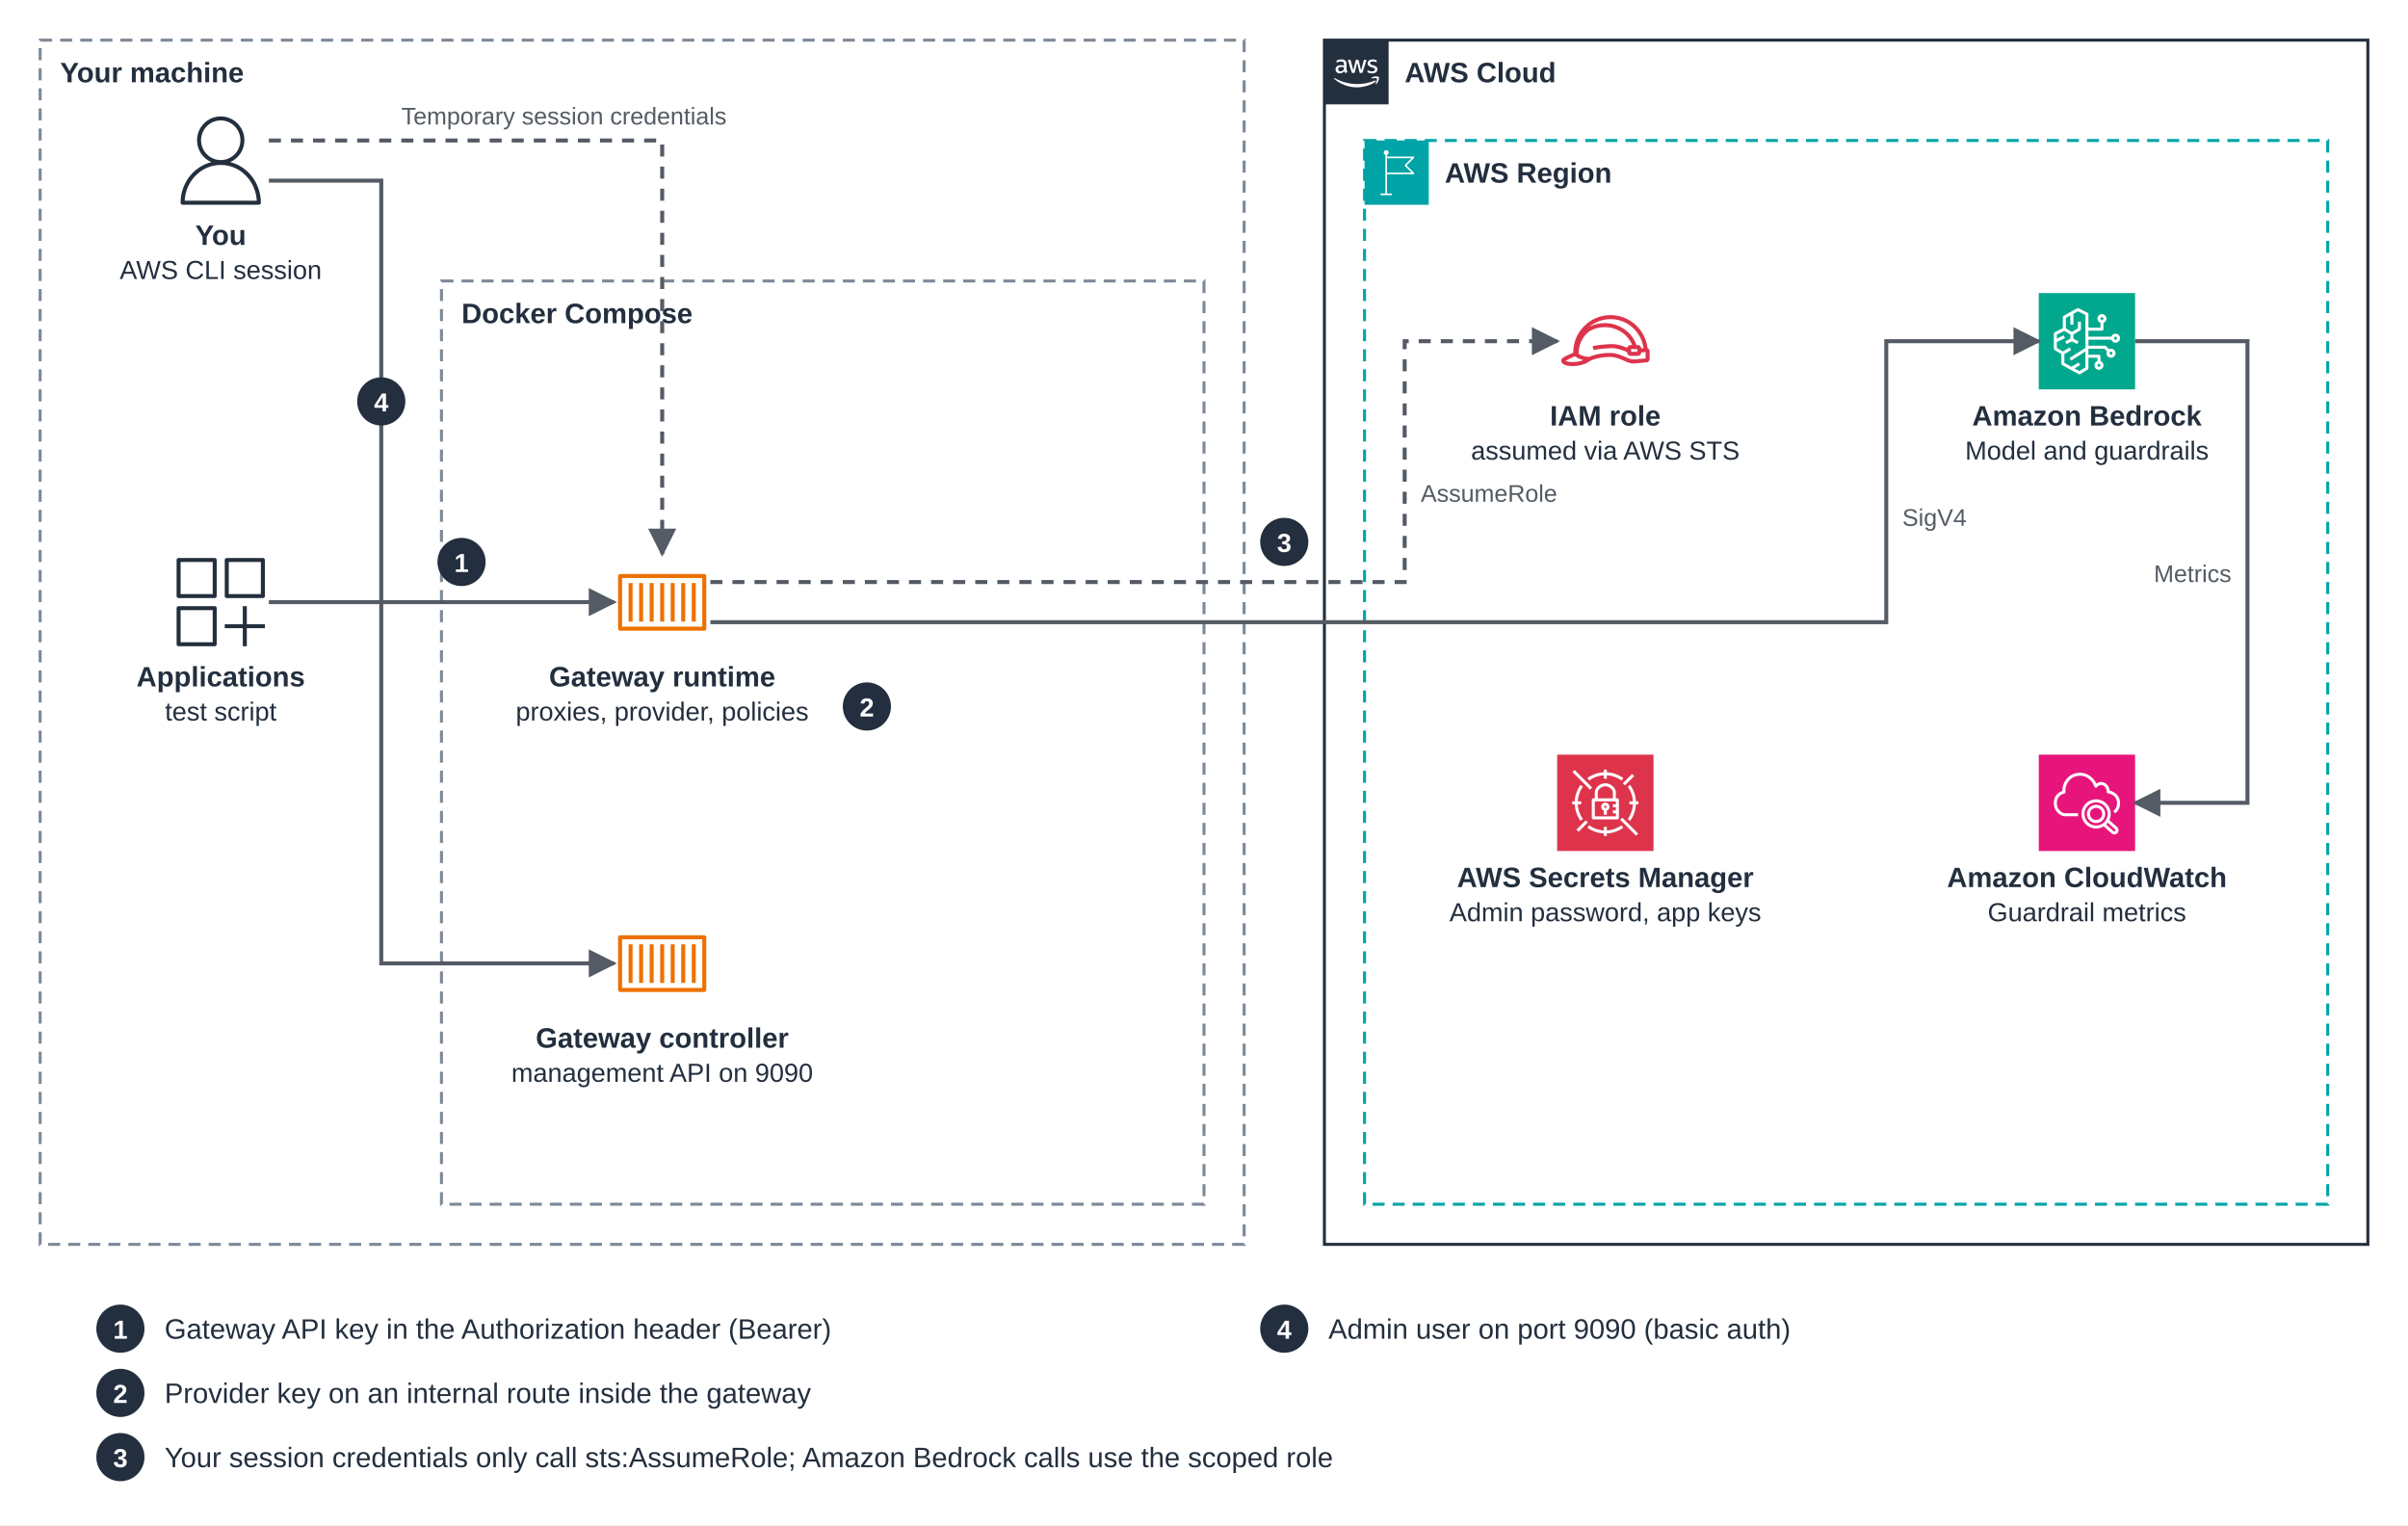
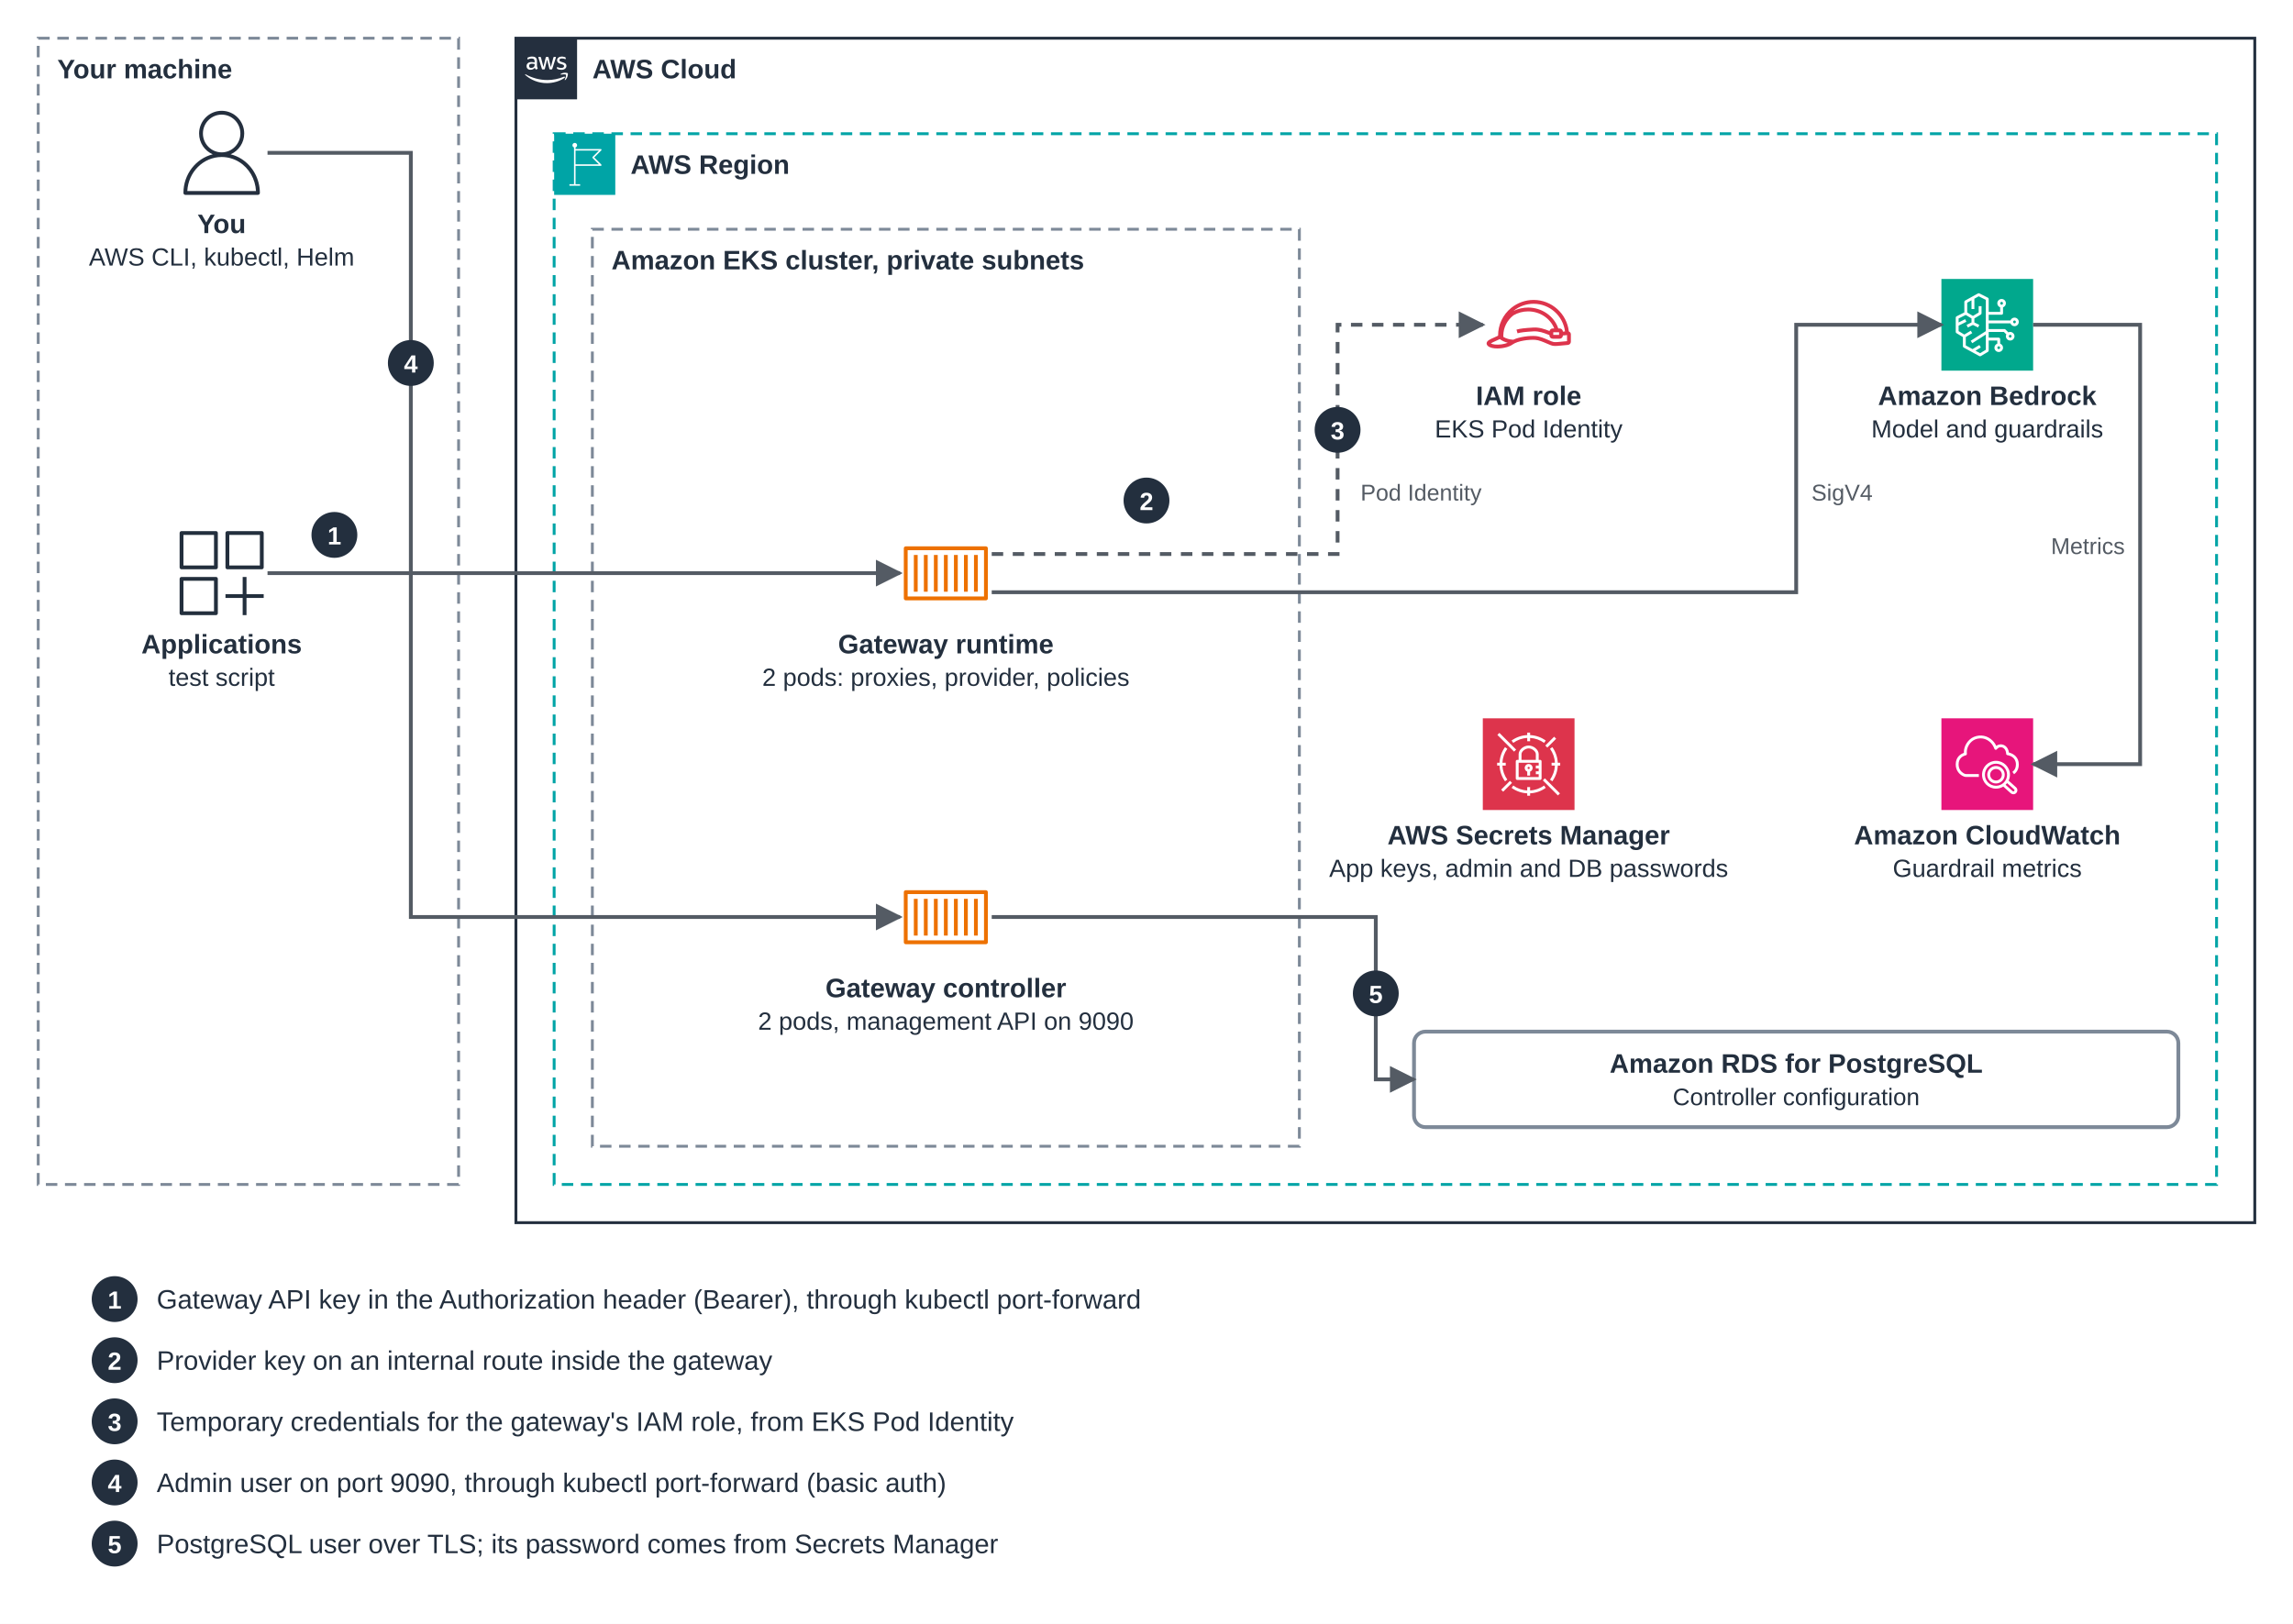
- <svg xmlns="http://www.w3.org/2000/svg" width="1200" height="760" viewBox="0 0 1200 760">
-   <rect width="1200" height="760" fill="#FFFFFF" />
+ <svg xmlns="http://www.w3.org/2000/svg" width="1200" height="850" viewBox="0 0 1200 850">
+   <rect width="1200" height="850" fill="#FFFFFF" />
  <defs>
    <marker id="ah" viewBox="0 0 10 10" refX="9" refY="5" markerWidth="7" markerHeight="7" orient="auto-start-reverse">
      <path d="M0 0L10 5L0 10z" fill="#545B64" />
    </marker>
  </defs>
-   <rect x="20" y="20" width="600" height="600" fill="none" stroke="#7D8998" stroke-width="1.5" stroke-dasharray="6 4" />
+   <rect x="20" y="20" width="220" height="600" fill="none" stroke="#7D8998" stroke-width="1.5" stroke-dasharray="6 4" />
  <text x="30" y="41" font-size="14" font-weight="bold" text-anchor="start" fill="#232F3E" font-family="'Amazon Ember', Arial, Helvetica, sans-serif">Your machine</text>
-   <svg x="86.0" y="56.0" width="48" height="48" viewBox="0 0 48 48">
+   <svg x="92" y="56" width="48" height="48" viewBox="0 0 48 48">
    <path fill="#242f3e" fill-rule="evenodd" d="M6.025 44c.499-9.915 8.37-17.822 17.975-17.822 3.248 0 6.43.914 9.205 2.644 5.149 3.211 8.448 8.961 8.769 15.178zm8.167-30.122c0-5.446 4.4-9.878 9.809-9.878 5.407 0 9.806 4.432 9.806 9.878 0 5.447-4.399 9.879-9.806 9.879-5.409 0-9.809-4.432-9.809-9.879m20.071 13.247a19.4 19.4 0 0 0-5.565-2.354 11.89 11.89 0 0 0 7.109-10.893C35.807 7.329 30.51 2 24.001 2c-6.512 0-11.809 5.329-11.809 11.878 0 4.877 2.938 9.072 7.125 10.9C10.545 26.981 4 35.2 4 45a1 1 0 0 0 1 1h38a1 1 0 0 0 1-1c0-7.281-3.731-14.13-9.737-17.875" />
  </svg>
-   <text x="110" y="122.0" font-size="14" font-weight="bold" text-anchor="middle" fill="#232F3E" font-family="'Amazon Ember', Arial, Helvetica, sans-serif">You</text>
-   <text x="110" y="139.0" font-size="13" font-weight="normal" text-anchor="middle" fill="#232F3E" font-family="'Amazon Ember', Arial, Helvetica, sans-serif">AWS CLI session</text>
-   <svg x="86.0" y="276.0" width="48" height="48" viewBox="0 0 48 48">
+   <text x="116" y="122" font-size="14" font-weight="bold" text-anchor="middle" fill="#232F3E" font-family="'Amazon Ember', Arial, Helvetica, sans-serif">You</text>
+   <text x="116" y="139" font-size="13" font-weight="normal" text-anchor="middle" fill="#232F3E" font-family="'Amazon Ember', Arial, Helvetica, sans-serif">AWS CLI, kubectl, Helm</text>
+   <svg x="92" y="276" width="48" height="48" viewBox="0 0 48 48">
    <path fill="#232f3d" fill-rule="evenodd" d="M37 35h9v2h-9v9h-2v-9h-9v-2h9v-9h2zM4 44h16V28H4zm17-18H3a1 1 0 0 0-1 1v18a1 1 0 0 0 1 1h18a1 1 0 0 0 1-1V27a1 1 0 0 0-1-1m7-6h16V4H28zM45 2H27a1 1 0 0 0-1 1v18a1 1 0 0 0 1 1h18a1 1 0 0 0 1-1V3a1 1 0 0 0-1-1M4 20h16V4H4zM21 2H3a1 1 0 0 0-1 1v18a1 1 0 0 0 1 1h18a1 1 0 0 0 1-1V3a1 1 0 0 0-1-1" />
  </svg>
-   <text x="110" y="342.0" font-size="14" font-weight="bold" text-anchor="middle" fill="#232F3E" font-family="'Amazon Ember', Arial, Helvetica, sans-serif">Applications</text>
-   <text x="110" y="359.0" font-size="13" font-weight="normal" text-anchor="middle" fill="#232F3E" font-family="'Amazon Ember', Arial, Helvetica, sans-serif">test script</text>
-   <rect x="220" y="140" width="380" height="460" fill="none" stroke="#7D8998" stroke-width="1.5" stroke-dasharray="6 4" />
-   <text x="230" y="161" font-size="14" font-weight="bold" text-anchor="start" fill="#232F3E" font-family="'Amazon Ember', Arial, Helvetica, sans-serif">Docker Compose</text>
-   <svg x="306.0" y="276.0" width="48" height="48" viewBox="0 0 48 48">
-     <path fill="#ed7100" fill-rule="evenodd" d="M38.725 33.735h2V14.497h-2zm-5.246 0h2V14.497h-2zm-5.247 0h2V14.497h-2zm-5.246 0h2V14.497h-2zm-5.247 0h2V14.497h-2zm-5.246 0h2V14.497h-2zm-5.247 0h2V14.497h-2zm-3.247 2.497h39.973V12H3.999zM44.972 10H3a1 1 0 0 0-1 1v26.233a1 1 0 0 0 1 1h41.972a1 1 0 0 0 1-1V11a1 1 0 0 0-1-1" />
-   </svg>
-   <text x="330" y="342.0" font-size="14" font-weight="bold" text-anchor="middle" fill="#232F3E" font-family="'Amazon Ember', Arial, Helvetica, sans-serif">Gateway runtime</text>
-   <text x="330" y="359.0" font-size="13" font-weight="normal" text-anchor="middle" fill="#232F3E" font-family="'Amazon Ember', Arial, Helvetica, sans-serif">proxies, provider, policies</text>
-   <svg x="306.0" y="456.0" width="48" height="48" viewBox="0 0 48 48">
-     <path fill="#ed7100" fill-rule="evenodd" d="M38.725 33.735h2V14.497h-2zm-5.246 0h2V14.497h-2zm-5.247 0h2V14.497h-2zm-5.246 0h2V14.497h-2zm-5.247 0h2V14.497h-2zm-5.246 0h2V14.497h-2zm-5.247 0h2V14.497h-2zm-3.247 2.497h39.973V12H3.999zM44.972 10H3a1 1 0 0 0-1 1v26.233a1 1 0 0 0 1 1h41.972a1 1 0 0 0 1-1V11a1 1 0 0 0-1-1" />
-   </svg>
-   <text x="330" y="522.0" font-size="14" font-weight="bold" text-anchor="middle" fill="#232F3E" font-family="'Amazon Ember', Arial, Helvetica, sans-serif">Gateway controller</text>
-   <text x="330" y="539.0" font-size="13" font-weight="normal" text-anchor="middle" fill="#232F3E" font-family="'Amazon Ember', Arial, Helvetica, sans-serif">management API on 9090</text>
-   <rect x="660" y="20" width="520" height="600" fill="none" stroke="#232F3E" stroke-width="1.5" />
-   <svg x="660.0" y="20.0" width="32" height="32" viewBox="0 0 40 40">
+   <text x="116" y="342" font-size="14" font-weight="bold" text-anchor="middle" fill="#232F3E" font-family="'Amazon Ember', Arial, Helvetica, sans-serif">Applications</text>
+   <text x="116" y="359" font-size="13" font-weight="normal" text-anchor="middle" fill="#232F3E" font-family="'Amazon Ember', Arial, Helvetica, sans-serif">test script</text>
+   <rect x="270" y="20" width="910" height="620" fill="none" stroke="#232F3E" stroke-width="1.5" />
+   <svg x="270" y="20" width="32" height="32" viewBox="0 0 40 40">
    <g fill="none" fill-rule="evenodd">
      <path fill="#242f3e" d="M0 0h40v40H0z" />
      <path fill="#fff" d="M32.698 23.9c.361.47-.4 2.4-.74 3.264-.105.262.117.365.35.168 1.512-1.284 1.904-3.975 1.593-4.363-.307-.386-2.95-.717-4.563.432-.249.177-.206.42.07.389.907-.112 2.93-.357 3.29.11m-.842 2.01c.518-.378.074-.941-.454-.72-3.513 1.464-7.327 2.173-10.8 2.173-5.143 0-10.127-1.39-14.156-3.695-.352-.202-.613.155-.319.414 3.733 3.316 8.67 5.309 14.147 5.309 3.91 0 8.451-1.208 11.582-3.481m-2.144-5.215a6.6 6.6 0 0 1-1.459-.161q-.714-.163-1.093-.373-.233-.128-.29-.258a.7.7 0 0 1-.059-.26v-.47q0-.29.216-.292.083.002.173.033.091.034.241.098.48.21 1.044.324.564.113 1.126.113.895 0 1.384-.308a.97.97 0 0 0 .49-.873.88.88 0 0 0-.258-.65q-.256-.258-.952-.484l-1.375-.421q-1.045-.325-1.517-.938a2.17 2.17 0 0 1-.472-1.347q0-.581.258-1.027.255-.445.676-.761.427-.314.99-.478A4.3 4.3 0 0 1 30.025 12q.315 0 .64.04a6.3 6.3 0 0 1 1.15.252q.248.082.4.162a.9.9 0 0 1 .28.227.5.5 0 0 1 .083.308v.436q0 .291-.217.29-.114.002-.364-.111c-.54-.24-1.15-.356-1.82-.356q-.815 0-1.262.258-.448.26-.448.827 0 .388.283.655.281.267 1.044.51l1.342.423q1.028.322 1.466.888.441.568.441 1.295 0 .6-.25 1.078-.248.477-.689.817a3.1 3.1 0 0 1-1.05.518q-.615.179-1.343.178m-12.165-.244q-.248.002-.365-.087-.117-.09-.199-.365l-2.222-7.157a1.8 1.8 0 0 1-.082-.371q0-.227.233-.227h.927q.265 0 .374.09.106.086.19.364l1.59 6.12 1.477-6.12q.066-.278.181-.364.116-.09.38-.09h.765q.263 0 .38.09.116.086.182.364l1.493 6.2 1.64-6.2q.082-.278.19-.364.109-.09.373-.09h.878q.233 0 .233.227a1 1 0 0 1-.016.144 2 2 0 0 1-.068.227l-2.286 7.157q-.083.275-.2.365-.116.088-.364.087h-.813q-.264.001-.38-.094-.116-.099-.182-.373l-1.476-5.96-1.457 5.96q-.067.274-.183.373-.116.095-.38.094zM9.94 19.449q.465 0 .98-.17.513-.17.893-.592.232-.259.324-.591.09-.33.09-.801v-.388a8 8 0 0 0-1.757-.211q-.945 0-1.408.373-.464.37-.465 1.07 0 .645.35.978.347.332.993.332m3.846-1.408q0 .517.107.825.11.31.307.664a.4.4 0 0 1 .066.209q0 .148-.182.276l-.597.39a.5.5 0 0 1-.248.08.4.4 0 0 1-.282-.128 2 2 0 0 1-.339-.43 6 6 0 0 1-.29-.544q-1.112 1.28-2.785 1.28-1.194.001-1.89-.664-.696-.664-.696-1.78 0-1.182.863-1.903.86-.72 2.32-.721.48 0 1.002.073t1.084.203v-.68q.001-1.052-.446-1.482-.446-.428-1.54-.428a4.5 4.5 0 0 0-1.02.12 7.5 7.5 0 0 0-1.02.315 3 3 0 0 1-.33.122.7.7 0 0 1-.15.024q-.199.001-.2-.292v-.452q.001-.228.068-.323.066-.099.265-.195a6 6 0 0 1 1.192-.421 6 6 0 0 1 1.476-.18c1.126 0 1.952.254 2.477.754q.787.753.788 2.275z" />
    </g>
  </svg>
-   <text x="700" y="41" font-size="14" font-weight="bold" text-anchor="start" fill="#232F3E" font-family="'Amazon Ember', Arial, Helvetica, sans-serif">AWS Cloud</text>
-   <rect x="680" y="70" width="480" height="530" fill="none" stroke="#00A4A6" stroke-width="1.5" stroke-dasharray="6 4" />
-   <svg x="680.0" y="70.0" width="32" height="32" viewBox="0 0 40 40">
+   <text x="310" y="41" font-size="14" font-weight="bold" text-anchor="start" fill="#232F3E" font-family="'Amazon Ember', Arial, Helvetica, sans-serif">AWS Cloud</text>
+   <rect x="290" y="70" width="870" height="550" fill="none" stroke="#00A4A6" stroke-width="1.5" stroke-dasharray="6 4" />
+   <svg x="290" y="70" width="32" height="32" viewBox="0 0 40 40">
    <g fill="none" fill-rule="evenodd">
      <path fill="#00a4a6" d="M0 0h40v40H0z" />
      <path fill="#fff" d="M14 20.026v-9h15.293l-4.147 4.146a.5.5 0 0 0 0 .708l4.147 4.146zm12.207-4.5 4.647-4.646a.5.5 0 0 0-.354-.854H14V8.97A1.528 1.528 0 0 0 13.495 6c-.845 0-1.532.687-1.532 1.531 0 .67.435 1.235 1.037 1.442v24.053h-3v1h7v-1h-3v-12h16.5a.5.5 0 0 0 .354-.854z" />
    </g>
  </svg>
-   <text x="720" y="91" font-size="14" font-weight="bold" text-anchor="start" fill="#232F3E" font-family="'Amazon Ember', Arial, Helvetica, sans-serif">AWS Region</text>
-   <svg x="776.0" y="146.0" width="48" height="48" viewBox="0 0 48 48">
+   <text x="330" y="91" font-size="14" font-weight="bold" text-anchor="start" fill="#232F3E" font-family="'Amazon Ember', Arial, Helvetica, sans-serif">AWS Region</text>
+   <rect x="310" y="120" width="370" height="480" fill="none" stroke="#7D8998" stroke-width="1.5" stroke-dasharray="6 4" />
+   <text x="320" y="141" font-size="14" font-weight="bold" text-anchor="start" fill="#232F3E" font-family="'Amazon Ember', Arial, Helvetica, sans-serif">Amazon EKS cluster, private subnets</text>
+   <svg x="471" y="276" width="48" height="48" viewBox="0 0 48 48">
+     <path fill="#ed7100" fill-rule="evenodd" d="M38.725 33.735h2V14.497h-2zm-5.246 0h2V14.497h-2zm-5.247 0h2V14.497h-2zm-5.246 0h2V14.497h-2zm-5.247 0h2V14.497h-2zm-5.246 0h2V14.497h-2zm-5.247 0h2V14.497h-2zm-3.247 2.497h39.973V12H3.999zM44.972 10H3a1 1 0 0 0-1 1v26.233a1 1 0 0 0 1 1h41.972a1 1 0 0 0 1-1V11a1 1 0 0 0-1-1" />
+   </svg>
+   <text x="495" y="342" font-size="14" font-weight="bold" text-anchor="middle" fill="#232F3E" font-family="'Amazon Ember', Arial, Helvetica, sans-serif">Gateway runtime</text>
+   <text x="495" y="359" font-size="13" font-weight="normal" text-anchor="middle" fill="#232F3E" font-family="'Amazon Ember', Arial, Helvetica, sans-serif">2 pods: proxies, provider, policies</text>
+   <svg x="471" y="456" width="48" height="48" viewBox="0 0 48 48">
+     <path fill="#ed7100" fill-rule="evenodd" d="M38.725 33.735h2V14.497h-2zm-5.246 0h2V14.497h-2zm-5.247 0h2V14.497h-2zm-5.246 0h2V14.497h-2zm-5.247 0h2V14.497h-2zm-5.246 0h2V14.497h-2zm-5.247 0h2V14.497h-2zm-3.247 2.497h39.973V12H3.999zM44.972 10H3a1 1 0 0 0-1 1v26.233a1 1 0 0 0 1 1h41.972a1 1 0 0 0 1-1V11a1 1 0 0 0-1-1" />
+   </svg>
+   <text x="495" y="522" font-size="14" font-weight="bold" text-anchor="middle" fill="#232F3E" font-family="'Amazon Ember', Arial, Helvetica, sans-serif">Gateway controller</text>
+   <text x="495" y="539" font-size="13" font-weight="normal" text-anchor="middle" fill="#232F3E" font-family="'Amazon Ember', Arial, Helvetica, sans-serif">2 pods, management API on 9090</text>
+   <svg x="776" y="146" width="48" height="48" viewBox="0 0 48 48">
    <path fill="#dd344c" fill-rule="evenodd" d="M44.083 32.581a72.853 72.853 0 0 0-2.082.191l-.168.018c-1.765.182-3.763.387-4.714.257-.594-.085-1.688-.56-2.848-1.063-1.966-.852-4.414-1.914-6.627-2.084-3.046-.234-8.31.34-11.703 1.931-1.962-.088-3.782-.616-5.196-1.488a46 46 0 0 1-.012-.649c0-4.136 1.938-8.015 5.32-10.65a15.2 15.2 0 0 1 7.66-2.052c6.12 0 11.553 3.617 13.672 8.942h-.813c-.814 0-1.496.576-1.663 1.34l-.412-.156c-2.03-.783-4.813-1.854-8.031-1.663-4.705.276-7.02.56-8.843 1.08l.549 1.924c1.668-.477 3.868-.74 8.41-1.008 2.785-.158 5.338.818 7.195 1.533.395.153.752.286 1.09.407v.205c0 .939.766 1.704 1.705 1.704h3.647c.937 0 1.7-.762 1.704-1.698l.354-.032a176 176 0 0 0 1.595-.151l.21-.021zM9.799 34.249c-2.65.363-4.742.039-5.608-.496.525-.371 1.71-.89 2.544-1.254a44 44 0 0 0 2.16-1.004c1.154.879 2.583 1.538 4.165 1.931-.915.368-2.048.658-3.261.823M36.868 29.3h3.055v-1.366h-3.055zM26.586 13c8.368 0 15.396 6.295 16.43 14.492q-.43.042-.912.086l-.185.016a1.704 1.704 0 0 0-1.7-1.66h-.711c-2.201-6.477-8.576-10.942-15.795-10.942-2.674 0-5.29.612-7.641 1.775q.024-.022.046-.042A16.6 16.6 0 0 1 26.586 13m18.94 14.794a1.6 1.6 0 0 0-.497-.298C43.983 18.185 36.049 11 26.586 11a18.6 18.6 0 0 0-11.732 4.175 18.5 18.5 0 0 0-6.85 14.406c0 .041.004.082.004.123-.667.335-1.372.655-2.073.962-2.136.934-3.68 1.608-3.91 2.826-.057.309-.067.914.52 1.502 1.038 1.037 3.028 1.409 5.05 1.409.842 0 1.688-.064 2.474-.172 1.339-.182 3.839-.673 5.536-1.915 2.678-1.941 8.733-2.667 11.886-2.422 1.879.145 4.155 1.132 5.985 1.925 1.396.607 2.5 1.085 3.366 1.208 1.19.163 3.136-.037 5.195-.248l.173-.017a63 63 0 0 1 1.592-.151c.215-.021.428-.036.712-.056.88-.062 1.569-.8 1.569-1.68v-3.829c0-.478-.202-.934-.556-1.252" />
  </svg>
-   <text x="800" y="212.0" font-size="14" font-weight="bold" text-anchor="middle" fill="#232F3E" font-family="'Amazon Ember', Arial, Helvetica, sans-serif">IAM role</text>
-   <text x="800" y="229.0" font-size="13" font-weight="normal" text-anchor="middle" fill="#232F3E" font-family="'Amazon Ember', Arial, Helvetica, sans-serif">assumed via AWS STS</text>
-   <svg x="1016.0" y="146.0" width="48" height="48" viewBox="0 0 64 64">
+   <text x="800" y="212" font-size="14" font-weight="bold" text-anchor="middle" fill="#232F3E" font-family="'Amazon Ember', Arial, Helvetica, sans-serif">IAM role</text>
+   <text x="800" y="229" font-size="13" font-weight="normal" text-anchor="middle" fill="#232F3E" font-family="'Amazon Ember', Arial, Helvetica, sans-serif">EKS Pod Identity</text>
+   <svg x="1016" y="146" width="48" height="48" viewBox="0 0 64 64">
    <g fill="none" fill-rule="evenodd">
      <path fill="#01a88d" d="M0 0h64v64H0z" />
      <path fill="#fff" d="M51 31a1.001 1.001 0 0 1 0-2 1.001 1.001 0 0 1 0 2M26.977 51.848l-3.203-1.746 3.741-2.245-1.03-1.714-4.747 2.848L17 46.406v-5.84l4.515-2.71-1.03-1.713L16 38.833l-4-2.4v-3.815l5.447-2.723-.894-1.79L12 30.382v-2.764l4.956-2.478L21 27.566v2.816l-3.447 1.723.894 1.79 3.556-1.778 3.554 1.76.886-1.792L23 30.38v-2.814l4.515-2.71A1 1 0 0 0 28 24v-5h-2v4.434l-4 2.4-4-2.4v-6.846l3-1.666V21h2v-7.19l3.024-1.68 4.978 2.486-.001 21.834-10.538 6.706 1.074 1.688 9.464-6.022L31 49.434zM48 39a1.001 1.001 0 0 1 0 2 1.001 1.001 0 0 1 0-2m-8 10a1.001 1.001 0 0 1 0-2 1.001 1.001 0 0 1 0 2m2-33a1.001 1.001 0 0 1 0 2 1.001 1.001 0 0 1 0-2m9 11a3 3 0 0 0-2.816 2H33.001v-4H42a1 1 0 0 0 1-1v-4.184A3 3 0 0 0 45 17c0-1.654-1.346-3-3-3s-3 1.346-3 3c0 1.302.839 2.402 2 2.816V23h-7.999l.001-9.002a1 1 0 0 0-.553-.894l-6.002-3a1 1 0 0 0-.932.022l-9 5A1 1 0 0 0 16 16v7.382l-5.447 2.723c-.339.17-.553.516-.553.895v10a1 1 0 0 0 .485.857L15 40.566V47a1 1 0 0 0 .521.878l11 6a1 1 0 0 0 .994-.021l5-3A1 1 0 0 0 33 50v-7h6v2.184A3 3 0 0 0 37 48c0 1.654 1.346 3 3 3s3-1.346 3-3a3 3 0 0 0-2-2.816V42a1 1 0 0 0-1-1h-7l.001-4h10.585l1.715 1.715A2.95 2.95 0 0 0 45 40c0 1.654 1.346 3 3 3s3-1.346 3-3-1.346-3-3-3a2.95 2.95 0 0 0-1.285.3l-2.008-2.007A1 1 0 0 0 44 35H33.001v-4h15.183A3 3 0 0 0 51 33c1.654 0 3-1.346 3-3s-1.346-3-3-3" />
    </g>
  </svg>
-   <text x="1040" y="212.0" font-size="14" font-weight="bold" text-anchor="middle" fill="#232F3E" font-family="'Amazon Ember', Arial, Helvetica, sans-serif">Amazon Bedrock</text>
-   <text x="1040" y="229.0" font-size="13" font-weight="normal" text-anchor="middle" fill="#232F3E" font-family="'Amazon Ember', Arial, Helvetica, sans-serif">Model and guardrails</text>
-   <svg x="776.0" y="376.0" width="48" height="48" viewBox="0 0 64 64">
+   <text x="1040" y="212" font-size="14" font-weight="bold" text-anchor="middle" fill="#232F3E" font-family="'Amazon Ember', Arial, Helvetica, sans-serif">Amazon Bedrock</text>
+   <text x="1040" y="229" font-size="13" font-weight="normal" text-anchor="middle" fill="#232F3E" font-family="'Amazon Ember', Arial, Helvetica, sans-serif">Model and guardrails</text>
+   <svg x="776" y="376" width="48" height="48" viewBox="0 0 64 64">
    <g fill="none" fill-rule="evenodd">
      <path fill="#dd344c" d="M0 0h64v64H0z" />
      <path fill="#fff" d="M31.24 34.64a.76.76 0 0 0 1.52 0 .76.76 0 0 0-1.52 0m-2 0A2.763 2.763 0 0 1 32 31.88a2.764 2.764 0 0 1 2.76 2.76A2.76 2.76 0 0 1 33 37.205V40h-2v-2.795a2.76 2.76 0 0 1-1.76-2.565M39 31H25v10h14v-2h-2v-2h2v-2h-2v-2h2zm-12-2h9.999L37 25c0-.865-.576-1.859-1.543-2.659-1.014-.84-2.305-1.341-3.454-1.341h-.002c-2.383 0-5 2.093-5.001 4zm12-4-.001 4H40a1 1 0 0 1 1 1v12a1 1 0 0 1-1 1H24a1 1 0 0 1-1-1V30a1 1 0 0 1 1-1h1v-4c.001-3.029 3.469-6 7.001-6h.002c1.625 0 3.348.657 4.729 1.801C38.174 21.994 39.001 23.525 39 25M15.489 43.95l1.621-1.173A18.2 18.2 0 0 1 13.676 33H16v-2h-2.322a18.2 18.2 0 0 1 3.432-9.719l-1.621-1.173A20.18 20.18 0 0 0 11.678 31H10v2h1.676c.185 3.962 1.484 7.731 3.813 10.95m27.258 2.968A18.2 18.2 0 0 1 33 50.35V48h-2v2.35a18.2 18.2 0 0 1-9.75-3.432l-1.172 1.62A20.17 20.17 0 0 0 31 52.35V54h2v-1.65c3.951-.19 7.709-1.488 10.919-3.812zM21.25 17.14A18.2 18.2 0 0 1 31 13.707V16h2v-2.293a18.2 18.2 0 0 1 9.747 3.433l1.172-1.62A20.16 20.16 0 0 0 33 11.707V10h-2v1.707a20.17 20.17 0 0 0-10.922 3.813zM52.319 31a20.17 20.17 0 0 0-3.81-10.892l-1.622 1.173A18.16 18.16 0 0 1 50.319 31H48v2h2.322a18.2 18.2 0 0 1-3.435 9.777l1.622 1.173c2.329-3.219 3.627-6.988 3.813-10.95H54v-2zm-7.293-10.584 6.159-6.16-1.414-1.414-6.159 6.16zM18.971 43.642l-6.16 6.16 1.414 1.414 6.161-6.16zm4.275-21.809-11.66-11.66-1.414 1.414 11.66 11.66zM43.303 41.89l10.523 10.523-1.414 1.414-10.524-10.523z" />
    </g>
  </svg>
-   <text x="800" y="442.0" font-size="14" font-weight="bold" text-anchor="middle" fill="#232F3E" font-family="'Amazon Ember', Arial, Helvetica, sans-serif">AWS Secrets Manager</text>
-   <text x="800" y="459.0" font-size="13" font-weight="normal" text-anchor="middle" fill="#232F3E" font-family="'Amazon Ember', Arial, Helvetica, sans-serif">Admin password, app keys</text>
-   <svg x="1016.0" y="376.0" width="48" height="48" viewBox="0 0 64 64">
+   <text x="800" y="442" font-size="14" font-weight="bold" text-anchor="middle" fill="#232F3E" font-family="'Amazon Ember', Arial, Helvetica, sans-serif">AWS Secrets Manager</text>
+   <text x="800" y="459" font-size="13" font-weight="normal" text-anchor="middle" fill="#232F3E" font-family="'Amazon Ember', Arial, Helvetica, sans-serif">App keys, admin and DB passwords</text>
+   <svg x="1016" y="376" width="48" height="48" viewBox="0 0 64 64">
    <g fill="none" fill-rule="evenodd">
      <path fill="#e7157b" d="M0 0h64v64H0z" />
      <path fill="#fff" d="M42.184 39.381a4.095 4.095 0 0 0-8.189 0 4.095 4.095 0 0 0 8.189 0m2 0c0 3.353-2.734 6.081-6.095 6.081s-6.094-2.728-6.094-6.08c0-3.354 2.734-6.082 6.094-6.082s6.095 2.728 6.095 6.081m6.559 10.235-4.897-4.4a10 10 0 0 1-1.061 1.19l4.886 4.397a.806.806 0 0 0 1.131-.059.8.8 0 0 0-.059-1.128m-12.654-2.524c4.262 0 7.729-3.46 7.729-7.71 0-4.252-3.467-7.711-7.729-7.711-4.26 0-7.727 3.459-7.727 7.71s3.467 7.71 7.727 7.71m13.992 1.042a2.796 2.796 0 0 1 .207 3.946c-.553.61-1.317.92-2.083.92a2.8 2.8 0 0 1-1.872-.713l-5.161-4.646a9.67 9.67 0 0 1-5.083 1.446c-5.364 0-9.727-4.354-9.727-9.706s4.363-9.706 9.727-9.706c5.365 0 9.729 4.354 9.729 9.706a9.6 9.6 0 0 1-.921 4.095zM17.697 23.538c0 .401.023.8.07 1.185a.997.997 0 0 1-.806 1.101C15.084 26.308 12 27.772 12 32.157c0 3.323 1.836 5.157 3.377 6.11.672.423 1.263.638 1.761.643h8.989v1.996h-9c-.884-.01-1.827-.329-2.81-.947C12.708 38.964 10 36.62 10 32.157c0-5.27 3.526-7.293 5.71-8.04a14 14 0 0 1-.013-.579c0-4.378 2.976-8.916 6.924-10.56 4.611-1.927 9.498-.971 13.066 2.556 1.047 1.033 1.917 2.274 2.598 3.702a5.3 5.3 0 0 1 3.174-1.061c2.415 0 5.128 1.793 5.663 5.715C50.58 24.722 54 27.278 54 32.217c0 2.89-1.136 5.24-3.287 6.792l-1.172-1.616C51.173 36.214 52 34.473 52 32.217c0-4.978-4.189-6.217-5.99-6.519a.996.996 0 0 1-.824-1.127c-.255-3.04-2.045-4.401-3.727-4.401-1.057 0-2.05.516-2.725 1.416a.999.999 0 0 1-1.741-.26c-.634-1.752-1.547-3.223-2.712-4.375-1.43-1.411-5.348-4.444-10.89-2.132-3.193 1.33-5.694 5.16-5.694 8.72" />
    </g>
  </svg>
-   <text x="1040" y="442.0" font-size="14" font-weight="bold" text-anchor="middle" fill="#232F3E" font-family="'Amazon Ember', Arial, Helvetica, sans-serif">Amazon CloudWatch</text>
-   <text x="1040" y="459.0" font-size="13" font-weight="normal" text-anchor="middle" fill="#232F3E" font-family="'Amazon Ember', Arial, Helvetica, sans-serif">Guardrail metrics</text>
-   <path d="M134 300 H306" fill="none" stroke="#545B64" stroke-width="2" marker-end="url(#ah)" />
-   <circle cx="230" cy="280" r="12" fill="#232F3E" />
-   <text x="230" y="285" font-size="13" font-weight="bold" text-anchor="middle" fill="#FFFFFF" font-family="'Amazon Ember', Arial, Helvetica, sans-serif">1</text>
-   <circle cx="432" cy="352" r="12" fill="#232F3E" />
-   <text x="432" y="357" font-size="13" font-weight="bold" text-anchor="middle" fill="#FFFFFF" font-family="'Amazon Ember', Arial, Helvetica, sans-serif">2</text>
-   <path d="M134 70 H330 V276" fill="none" stroke="#545B64" stroke-width="2" stroke-dasharray="6 5" marker-end="url(#ah)" />
-   <text x="200" y="62" font-size="12" font-weight="normal" text-anchor="start" fill="#545B64" font-family="'Amazon Ember', Arial, Helvetica, sans-serif">Temporary session credentials</text>
-   <path d="M134 90 H190 V480 H306" fill="none" stroke="#545B64" stroke-width="2" marker-end="url(#ah)" />
-   <circle cx="190" cy="200" r="12" fill="#232F3E" />
-   <text x="190" y="205" font-size="13" font-weight="bold" text-anchor="middle" fill="#FFFFFF" font-family="'Amazon Ember', Arial, Helvetica, sans-serif">4</text>
-   <path d="M354 290 H700 V170 H776" fill="none" stroke="#545B64" stroke-width="2" stroke-dasharray="6 5" marker-end="url(#ah)" />
-   <text x="708" y="250" font-size="12" font-weight="normal" text-anchor="start" fill="#545B64" font-family="'Amazon Ember', Arial, Helvetica, sans-serif">AssumeRole</text>
-   <path d="M354 310 H940 V170 H1016" fill="none" stroke="#545B64" stroke-width="2" marker-end="url(#ah)" />
+   <text x="1040" y="442" font-size="14" font-weight="bold" text-anchor="middle" fill="#232F3E" font-family="'Amazon Ember', Arial, Helvetica, sans-serif">Amazon CloudWatch</text>
+   <text x="1040" y="459" font-size="13" font-weight="normal" text-anchor="middle" fill="#232F3E" font-family="'Amazon Ember', Arial, Helvetica, sans-serif">Guardrail metrics</text>
+   <rect x="740" y="540" width="400" height="50" rx="6" fill="#FFFFFF" stroke="#7D8998" stroke-width="2" />
+   <text x="940.0" y="561.5" font-size="14" font-weight="bold" text-anchor="middle" fill="#232F3E" font-family="'Amazon Ember', Arial, Helvetica, sans-serif">Amazon RDS for PostgreSQL</text>
+   <text x="940.0" y="578.5" font-size="12.5" font-weight="normal" text-anchor="middle" fill="#232F3E" font-family="'Amazon Ember', Arial, Helvetica, sans-serif">Controller configuration</text>
+   <path d="M140 300 H471" fill="none" stroke="#545B64" stroke-width="2" marker-end="url(#ah)" />
+   <circle cx="175" cy="280" r="12" fill="#232F3E" />
+   <text x="175" y="285" font-size="13" font-weight="bold" text-anchor="middle" fill="#FFFFFF" font-family="'Amazon Ember', Arial, Helvetica, sans-serif">1</text>
+   <circle cx="600" cy="262" r="12" fill="#232F3E" />
+   <text x="600" y="267" font-size="13" font-weight="bold" text-anchor="middle" fill="#FFFFFF" font-family="'Amazon Ember', Arial, Helvetica, sans-serif">2</text>
+   <path d="M519 290 H700 V170 H776" fill="none" stroke="#545B64" stroke-width="2" stroke-dasharray="6 5" marker-end="url(#ah)" />
+   <text x="712" y="262" font-size="12" font-weight="normal" text-anchor="start" fill="#545B64" font-family="'Amazon Ember', Arial, Helvetica, sans-serif">Pod Identity</text>
+   <circle cx="700" cy="225" r="12" fill="#232F3E" />
+   <text x="700" y="230" font-size="13" font-weight="bold" text-anchor="middle" fill="#FFFFFF" font-family="'Amazon Ember', Arial, Helvetica, sans-serif">3</text>
+   <path d="M519 310 H940 V170 H1016" fill="none" stroke="#545B64" stroke-width="2" marker-end="url(#ah)" />
  <text x="948" y="262" font-size="12" font-weight="normal" text-anchor="start" fill="#545B64" font-family="'Amazon Ember', Arial, Helvetica, sans-serif">SigV4</text>
-   <circle cx="640" cy="270" r="12" fill="#232F3E" />
-   <text x="640" y="275" font-size="13" font-weight="bold" text-anchor="middle" fill="#FFFFFF" font-family="'Amazon Ember', Arial, Helvetica, sans-serif">3</text>
  <path d="M1064 170 H1120 V400 H1064" fill="none" stroke="#545B64" stroke-width="2" marker-end="url(#ah)" />
  <text x="1112" y="290" font-size="12" font-weight="normal" text-anchor="end" fill="#545B64" font-family="'Amazon Ember', Arial, Helvetica, sans-serif">Metrics</text>
-   <circle cx="60" cy="662" r="12" fill="#232F3E" />
-   <text x="60" y="667" font-size="13" font-weight="bold" text-anchor="middle" fill="#FFFFFF" font-family="'Amazon Ember', Arial, Helvetica, sans-serif">1</text>
-   <text x="82" y="667" font-size="14" font-weight="normal" text-anchor="start" fill="#232F3E" font-family="'Amazon Ember', Arial, Helvetica, sans-serif">Gateway API key in the Authorization header (Bearer)</text>
-   <circle cx="60" cy="694" r="12" fill="#232F3E" />
-   <text x="60" y="699" font-size="13" font-weight="bold" text-anchor="middle" fill="#FFFFFF" font-family="'Amazon Ember', Arial, Helvetica, sans-serif">2</text>
-   <text x="82" y="699" font-size="14" font-weight="normal" text-anchor="start" fill="#232F3E" font-family="'Amazon Ember', Arial, Helvetica, sans-serif">Provider key on an internal route inside the gateway</text>
-   <circle cx="60" cy="726" r="12" fill="#232F3E" />
-   <text x="60" y="731" font-size="13" font-weight="bold" text-anchor="middle" fill="#FFFFFF" font-family="'Amazon Ember', Arial, Helvetica, sans-serif">3</text>
-   <text x="82" y="731" font-size="14" font-weight="normal" text-anchor="start" fill="#232F3E" font-family="'Amazon Ember', Arial, Helvetica, sans-serif">Your session credentials only call sts:AssumeRole; Amazon Bedrock calls use the scoped role</text>
-   <circle cx="640" cy="662" r="12" fill="#232F3E" />
-   <text x="640" y="667" font-size="13" font-weight="bold" text-anchor="middle" fill="#FFFFFF" font-family="'Amazon Ember', Arial, Helvetica, sans-serif">4</text>
-   <text x="662" y="667" font-size="14" font-weight="normal" text-anchor="start" fill="#232F3E" font-family="'Amazon Ember', Arial, Helvetica, sans-serif">Admin user on port 9090 (basic auth)</text>
+   <path d="M519 480 H720 V565 H740" fill="none" stroke="#545B64" stroke-width="2" marker-end="url(#ah)" />
+   <circle cx="720" cy="520" r="12" fill="#232F3E" />
+   <text x="720" y="525" font-size="13" font-weight="bold" text-anchor="middle" fill="#FFFFFF" font-family="'Amazon Ember', Arial, Helvetica, sans-serif">5</text>
+   <path d="M140 80 H215 V480 H471" fill="none" stroke="#545B64" stroke-width="2" marker-end="url(#ah)" />
+   <circle cx="215" cy="190" r="12" fill="#232F3E" />
+   <text x="215" y="195" font-size="13" font-weight="bold" text-anchor="middle" fill="#FFFFFF" font-family="'Amazon Ember', Arial, Helvetica, sans-serif">4</text>
+   <circle cx="60" cy="680" r="12" fill="#232F3E" />
+   <text x="60" y="685" font-size="13" font-weight="bold" text-anchor="middle" fill="#FFFFFF" font-family="'Amazon Ember', Arial, Helvetica, sans-serif">1</text>
+   <text x="82" y="685" font-size="14" font-weight="normal" text-anchor="start" fill="#232F3E" font-family="'Amazon Ember', Arial, Helvetica, sans-serif">Gateway API key in the Authorization header (Bearer), through kubectl port-forward</text>
+   <circle cx="60" cy="712" r="12" fill="#232F3E" />
+   <text x="60" y="717" font-size="13" font-weight="bold" text-anchor="middle" fill="#FFFFFF" font-family="'Amazon Ember', Arial, Helvetica, sans-serif">2</text>
+   <text x="82" y="717" font-size="14" font-weight="normal" text-anchor="start" fill="#232F3E" font-family="'Amazon Ember', Arial, Helvetica, sans-serif">Provider key on an internal route inside the gateway</text>
+   <circle cx="60" cy="744" r="12" fill="#232F3E" />
+   <text x="60" y="749" font-size="13" font-weight="bold" text-anchor="middle" fill="#FFFFFF" font-family="'Amazon Ember', Arial, Helvetica, sans-serif">3</text>
+   <text x="82" y="749" font-size="14" font-weight="normal" text-anchor="start" fill="#232F3E" font-family="'Amazon Ember', Arial, Helvetica, sans-serif">Temporary credentials for the gateway's IAM role, from EKS Pod Identity</text>
+   <circle cx="60" cy="776" r="12" fill="#232F3E" />
+   <text x="60" y="781" font-size="13" font-weight="bold" text-anchor="middle" fill="#FFFFFF" font-family="'Amazon Ember', Arial, Helvetica, sans-serif">4</text>
+   <text x="82" y="781" font-size="14" font-weight="normal" text-anchor="start" fill="#232F3E" font-family="'Amazon Ember', Arial, Helvetica, sans-serif">Admin user on port 9090, through kubectl port-forward (basic auth)</text>
+   <circle cx="60" cy="808" r="12" fill="#232F3E" />
+   <text x="60" y="813" font-size="13" font-weight="bold" text-anchor="middle" fill="#FFFFFF" font-family="'Amazon Ember', Arial, Helvetica, sans-serif">5</text>
+   <text x="82" y="813" font-size="14" font-weight="normal" text-anchor="start" fill="#232F3E" font-family="'Amazon Ember', Arial, Helvetica, sans-serif">PostgreSQL user over TLS; its password comes from Secrets Manager</text>
</svg>
